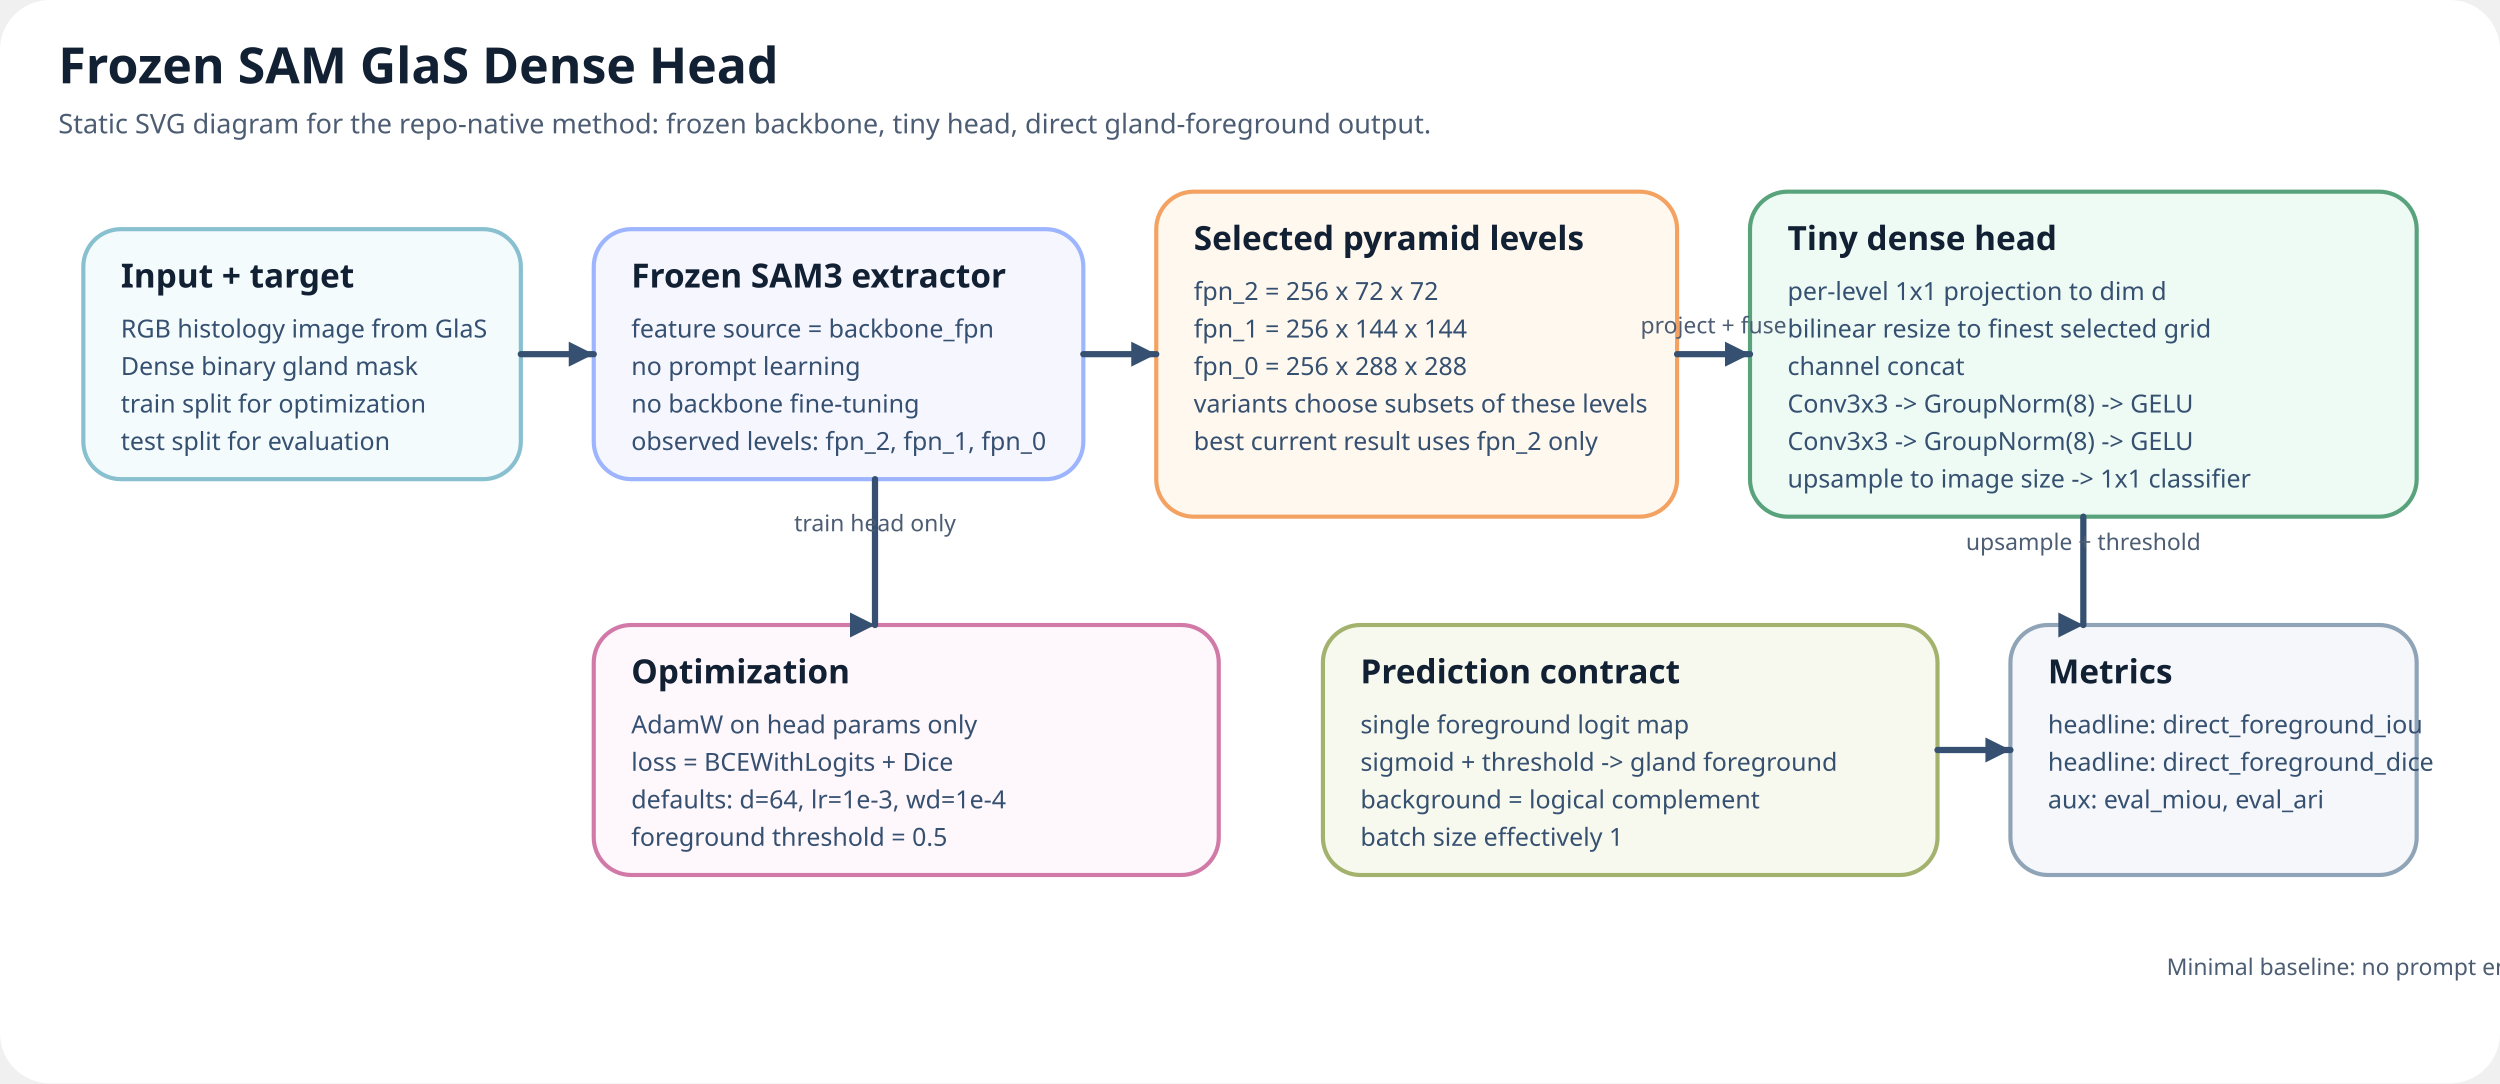
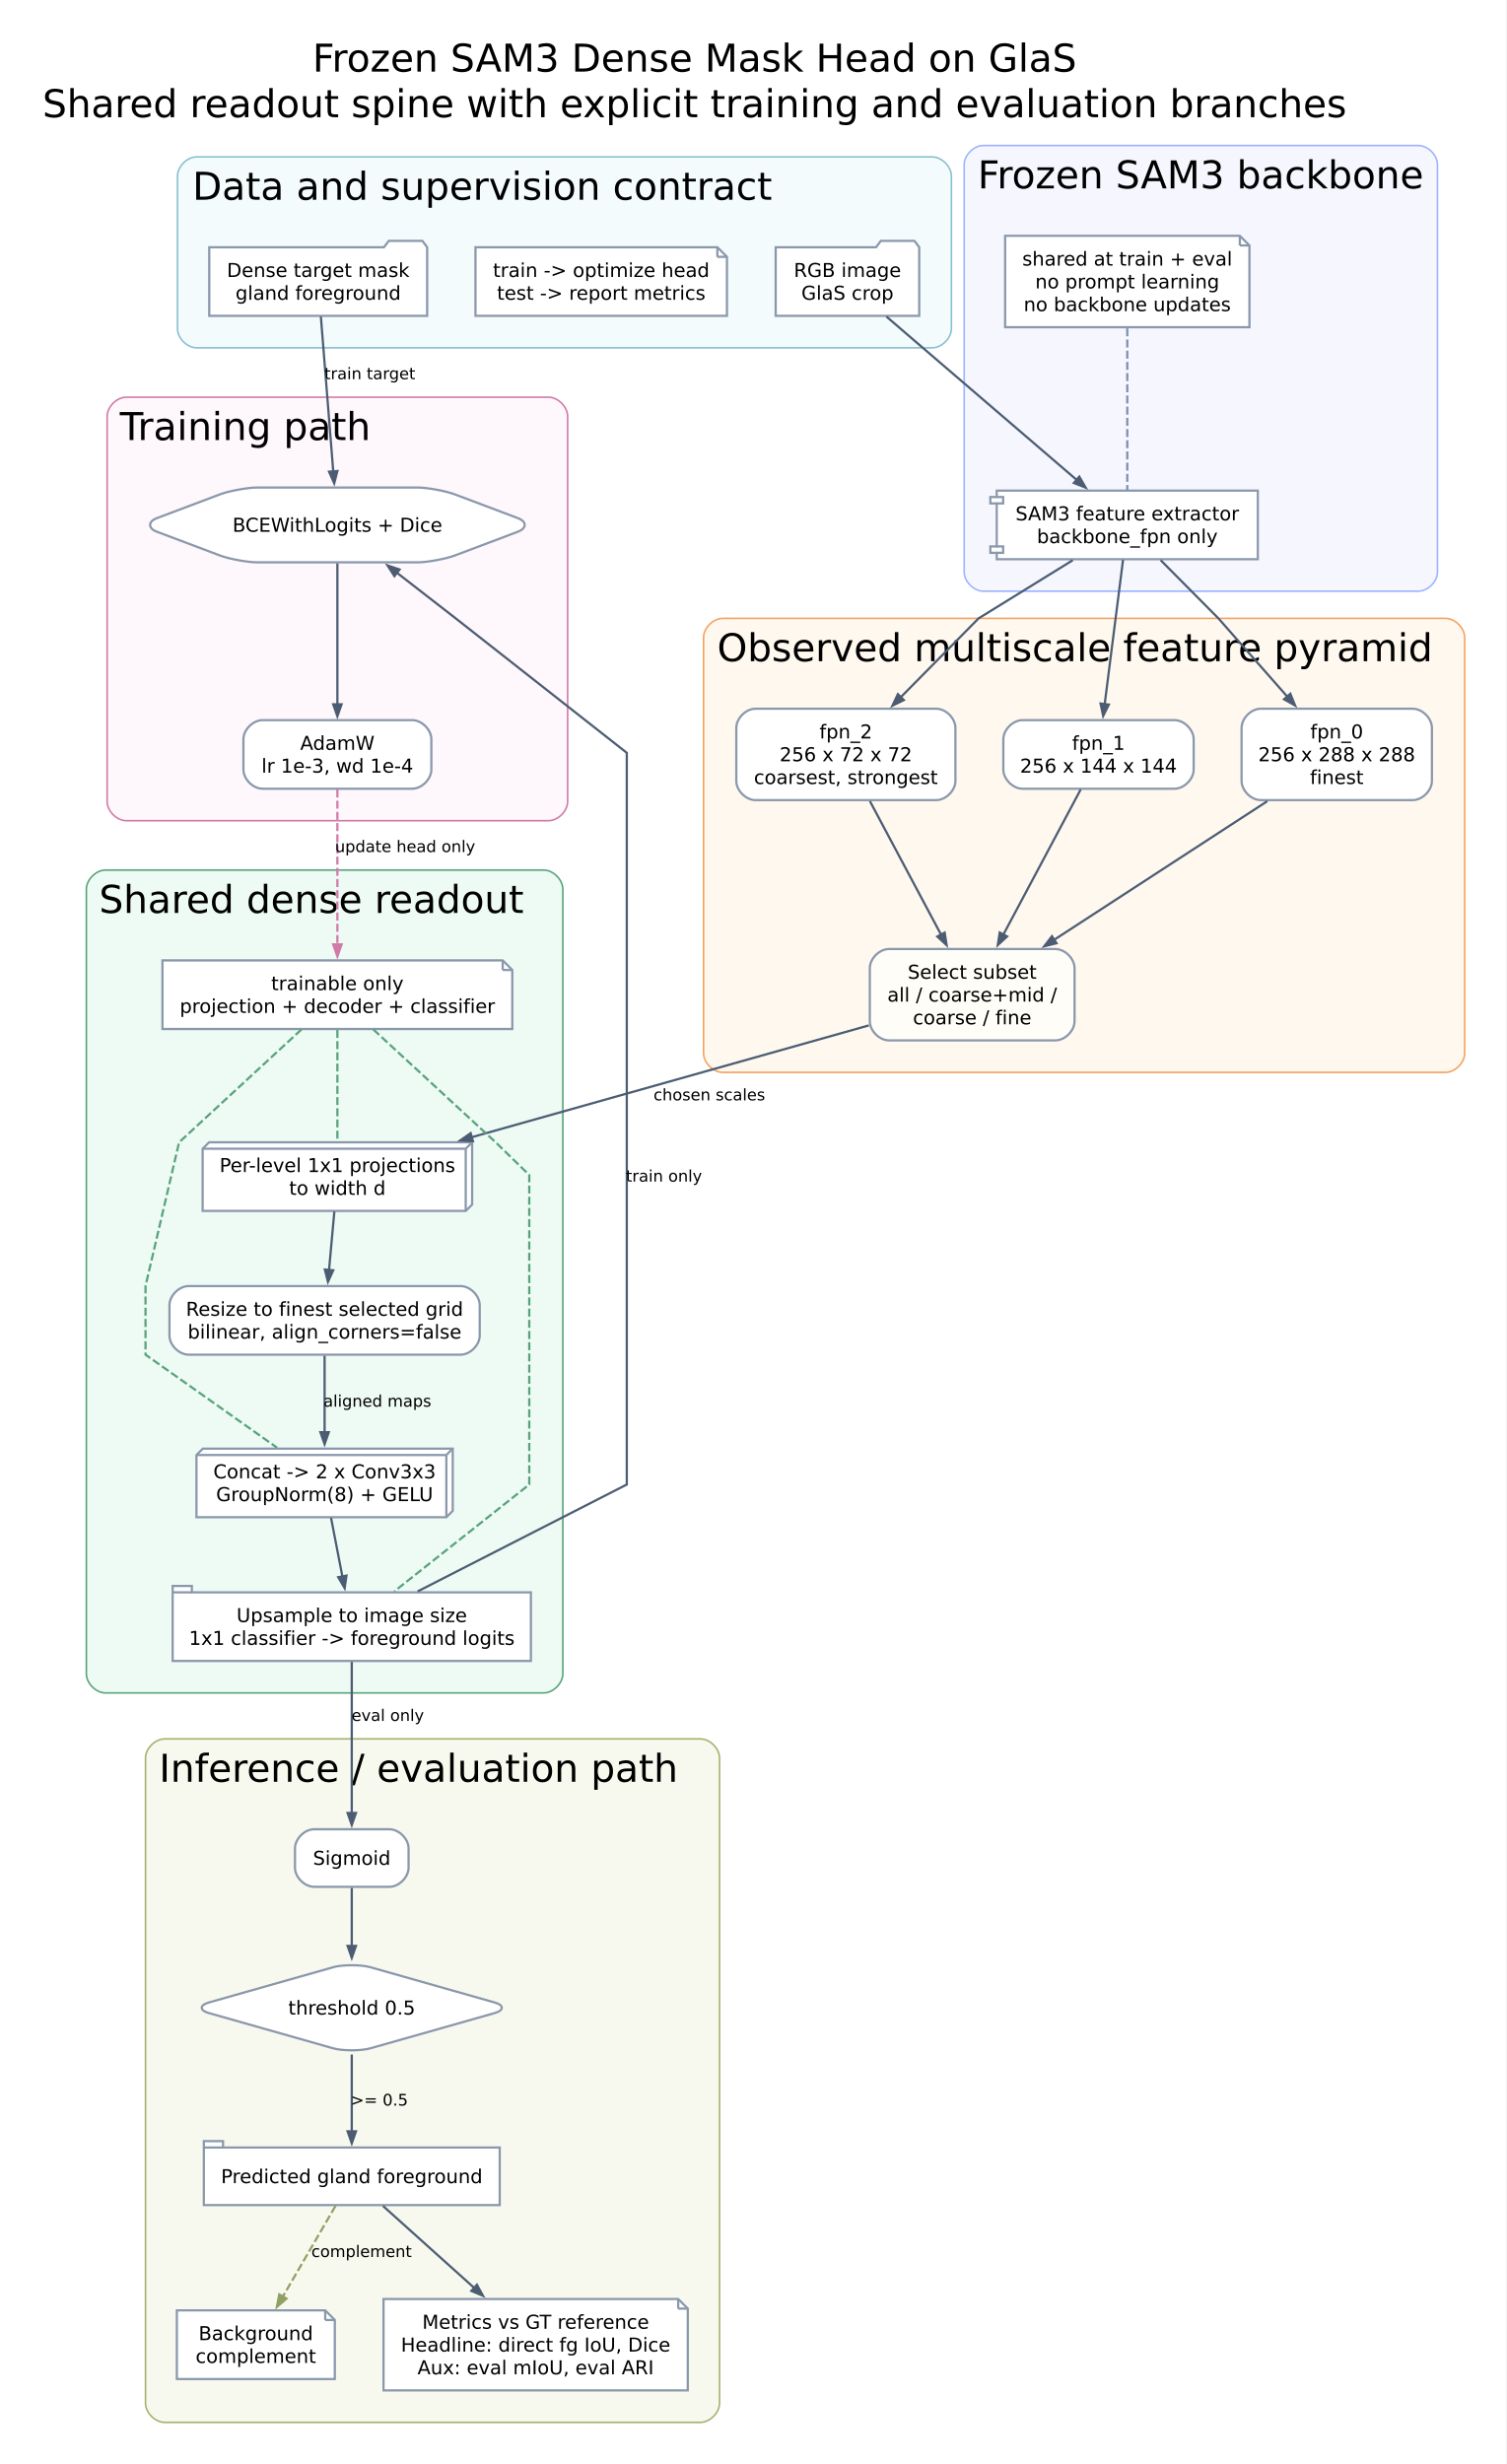
- <svg xmlns="http://www.w3.org/2000/svg" width="1200" height="520" viewBox="0 0 1200 520" role="img" aria-label="Frozen SAM GlaS mask-head architecture diagram">
-   <rect width="100%" height="100%" fill="#ffffff" rx="24" />
-   <text x="28" y="40" font-family="Space Grotesk, sans-serif" font-size="24" font-weight="700" fill="#122033">Frozen SAM GlaS Dense Head</text>
-   <text x="28" y="64" font-family="Space Grotesk, sans-serif" font-size="13" fill="#4c5d73">Static SVG diagram for the repo-native method: frozen backbone, tiny head, direct gland-foreground output.</text>
-   <rect x="40" y="110" width="210" height="120" rx="18" fill="#f4fbfd" stroke="#88c0d0" stroke-width="2" />
-   <text x="58" y="138" font-family="Space Grotesk, sans-serif" font-size="16" font-weight="700" fill="#122033">Input + target</text>
-   <text x="58" y="162" font-family="Space Grotesk, sans-serif" font-size="12" fill="#355070">RGB histology image from GlaS</text>
-   <text x="58" y="180" font-family="Space Grotesk, sans-serif" font-size="12" fill="#355070">Dense binary gland mask</text>
-   <text x="58" y="198" font-family="Space Grotesk, sans-serif" font-size="12" fill="#355070">train split for optimization</text>
-   <text x="58" y="216" font-family="Space Grotesk, sans-serif" font-size="12" fill="#355070">test split for evaluation</text>
-   <rect x="285" y="110" width="235" height="120" rx="18" fill="#f6f6ff" stroke="#9db4ff" stroke-width="2" />
-   <text x="303" y="138" font-family="Space Grotesk, sans-serif" font-size="16" font-weight="700" fill="#122033">Frozen SAM3 extractor</text>
-   <text x="303" y="162" font-family="Space Grotesk, sans-serif" font-size="12" fill="#355070">feature source = backbone_fpn</text>
-   <text x="303" y="180" font-family="Space Grotesk, sans-serif" font-size="12" fill="#355070">no prompt learning</text>
-   <text x="303" y="198" font-family="Space Grotesk, sans-serif" font-size="12" fill="#355070">no backbone fine-tuning</text>
-   <text x="303" y="216" font-family="Space Grotesk, sans-serif" font-size="12" fill="#355070">observed levels: fpn_2, fpn_1, fpn_0</text>
-   <rect x="555" y="92" width="250" height="156" rx="18" fill="#fff8ef" stroke="#f4a261" stroke-width="2" />
-   <text x="573" y="120" font-family="Space Grotesk, sans-serif" font-size="16" font-weight="700" fill="#122033">Selected pyramid levels</text>
-   <text x="573" y="144" font-family="Space Grotesk, sans-serif" font-size="12" fill="#355070">fpn_2 = 256 x 72 x 72</text>
-   <text x="573" y="162" font-family="Space Grotesk, sans-serif" font-size="12" fill="#355070">fpn_1 = 256 x 144 x 144</text>
-   <text x="573" y="180" font-family="Space Grotesk, sans-serif" font-size="12" fill="#355070">fpn_0 = 256 x 288 x 288</text>
-   <text x="573" y="198" font-family="Space Grotesk, sans-serif" font-size="12" fill="#355070">variants choose subsets of these levels</text>
-   <text x="573" y="216" font-family="Space Grotesk, sans-serif" font-size="12" fill="#355070">best current result uses fpn_2 only</text>
-   <rect x="840" y="92" width="320" height="156" rx="18" fill="#eefaf4" stroke="#58a37c" stroke-width="2" />
-   <text x="858" y="120" font-family="Space Grotesk, sans-serif" font-size="16" font-weight="700" fill="#122033">Tiny dense head</text>
-   <text x="858" y="144" font-family="Space Grotesk, sans-serif" font-size="12" fill="#355070">per-level 1x1 projection to dim d</text>
-   <text x="858" y="162" font-family="Space Grotesk, sans-serif" font-size="12" fill="#355070">bilinear resize to finest selected grid</text>
-   <text x="858" y="180" font-family="Space Grotesk, sans-serif" font-size="12" fill="#355070">channel concat</text>
-   <text x="858" y="198" font-family="Space Grotesk, sans-serif" font-size="12" fill="#355070">Conv3x3 -&gt; GroupNorm(8) -&gt; GELU</text>
-   <text x="858" y="216" font-family="Space Grotesk, sans-serif" font-size="12" fill="#355070">Conv3x3 -&gt; GroupNorm(8) -&gt; GELU</text>
-   <text x="858" y="234" font-family="Space Grotesk, sans-serif" font-size="12" fill="#355070">upsample to image size -&gt; 1x1 classifier</text>
-   <rect x="285" y="300" width="300" height="120" rx="18" fill="#fef7fb" stroke="#d17aa8" stroke-width="2" />
-   <text x="303" y="328" font-family="Space Grotesk, sans-serif" font-size="16" font-weight="700" fill="#122033">Optimization</text>
-   <text x="303" y="352" font-family="Space Grotesk, sans-serif" font-size="12" fill="#355070">AdamW on head params only</text>
-   <text x="303" y="370" font-family="Space Grotesk, sans-serif" font-size="12" fill="#355070">loss = BCEWithLogits + Dice</text>
-   <text x="303" y="388" font-family="Space Grotesk, sans-serif" font-size="12" fill="#355070">defaults: d=64, lr=1e-3, wd=1e-4</text>
-   <text x="303" y="406" font-family="Space Grotesk, sans-serif" font-size="12" fill="#355070">foreground threshold = 0.5</text>
-   <rect x="635" y="300" width="295" height="120" rx="18" fill="#f8f9ee" stroke="#a3b26d" stroke-width="2" />
-   <text x="653" y="328" font-family="Space Grotesk, sans-serif" font-size="16" font-weight="700" fill="#122033">Prediction contract</text>
-   <text x="653" y="352" font-family="Space Grotesk, sans-serif" font-size="12" fill="#355070">single foreground logit map</text>
-   <text x="653" y="370" font-family="Space Grotesk, sans-serif" font-size="12" fill="#355070">sigmoid + threshold -&gt; gland foreground</text>
-   <text x="653" y="388" font-family="Space Grotesk, sans-serif" font-size="12" fill="#355070">background = logical complement</text>
-   <text x="653" y="406" font-family="Space Grotesk, sans-serif" font-size="12" fill="#355070">batch size effectively 1</text>
-   <rect x="965" y="300" width="195" height="120" rx="18" fill="#f5f7fa" stroke="#90a4b8" stroke-width="2" />
-   <text x="983" y="328" font-family="Space Grotesk, sans-serif" font-size="16" font-weight="700" fill="#122033">Metrics</text>
-   <text x="983" y="352" font-family="Space Grotesk, sans-serif" font-size="12" fill="#355070">headline: direct_foreground_iou</text>
-   <text x="983" y="370" font-family="Space Grotesk, sans-serif" font-size="12" fill="#355070">headline: direct_foreground_dice</text>
-   <text x="983" y="388" font-family="Space Grotesk, sans-serif" font-size="12" fill="#355070">aux: eval_miou, eval_ari</text>
-   <line x1="250" y1="170" x2="285" y2="170" stroke="#355070" stroke-width="3" stroke-linecap="round" />
-   <polygon points="285,170 273,164 273,176" fill="#355070" />
-   <line x1="520" y1="170" x2="555" y2="170" stroke="#355070" stroke-width="3" stroke-linecap="round" />
-   <polygon points="555,170 543,164 543,176" fill="#355070" />
-   <line x1="805" y1="170" x2="840" y2="170" stroke="#355070" stroke-width="3" stroke-linecap="round" />
-   <polygon points="840,170 828,164 828,176" fill="#355070" />
-   <text x="822.5" y="160.0" text-anchor="middle" font-family="Space Grotesk, sans-serif" font-size="11" fill="#4c5d73">project + fuse</text>
-   <line x1="420" y1="230" x2="420" y2="300" stroke="#355070" stroke-width="3" stroke-linecap="round" />
-   <polygon points="420,300 408,294 408,306" fill="#355070" />
-   <text x="420.0" y="255.0" text-anchor="middle" font-family="Space Grotesk, sans-serif" font-size="11" fill="#4c5d73">train head only</text>
-   <line x1="1000" y1="248" x2="1000" y2="300" stroke="#355070" stroke-width="3" stroke-linecap="round" />
-   <polygon points="1000,300 988,294 988,306" fill="#355070" />
-   <text x="1000.0" y="264.0" text-anchor="middle" font-family="Space Grotesk, sans-serif" font-size="11" fill="#4c5d73">upsample + threshold</text>
-   <line x1="930" y1="360" x2="965" y2="360" stroke="#355070" stroke-width="3" stroke-linecap="round" />
-   <polygon points="965,360 953,354 953,366" fill="#355070" />
-   <text x="1040" y="468" font-family="Space Grotesk, sans-serif" font-size="11" fill="#4c5d73">Minimal baseline: no prompt encoder changes, no transformer decoder, no UNet-scale head.</text>
+ <svg xmlns="http://www.w3.org/2000/svg" width="942pt" height="1541pt" viewBox="0.00 0.00 942.00 1541.00">
+   <g id="graph0" class="graph" transform="scale(1 1) rotate(0) translate(18 1522.97)">
+     <polygon fill="white" stroke="none" points="-18,18 -18,-1522.97 924,-1522.97 924,18 -18,18" />
+     <text xml:space="preserve" text-anchor="middle" x="416.38" y="-1478.17" font-family="DejaVu Sans" font-size="24.00">Frozen SAM3 Dense Mask Head on GlaS</text>
+     <text xml:space="preserve" text-anchor="middle" x="416.38" y="-1449.67" font-family="DejaVu Sans" font-size="24.00">Shared readout spine with explicit training and evaluation branches</text>
+     <g id="clust1" class="cluster">
+       <path fill="#f4fbfd" stroke="#88c0d0" d="M105,-1305.44C105,-1305.44 565,-1305.44 565,-1305.44 571,-1305.44 577,-1311.44 577,-1317.44 577,-1317.44 577,-1412.84 577,-1412.84 577,-1418.84 571,-1424.84 565,-1424.84 565,-1424.84 105,-1424.84 105,-1424.84 99,-1424.84 93,-1418.84 93,-1412.84 93,-1412.84 93,-1317.44 93,-1317.44 93,-1311.44 99,-1305.44 105,-1305.44" />
+       <text xml:space="preserve" text-anchor="middle" x="283.62" y="-1398.04" font-family="DejaVu Sans" font-size="24.00">Data and supervision contract</text>
+     </g>
+     <g id="clust3" class="cluster">
+       <path fill="#f6f6ff" stroke="#9db4ff" d="M597,-1153.23C597,-1153.23 869,-1153.23 869,-1153.23 875,-1153.23 881,-1159.23 881,-1165.23 881,-1165.23 881,-1419.97 881,-1419.97 881,-1425.97 875,-1431.97 869,-1431.97 869,-1431.97 597,-1431.97 597,-1431.97 591,-1431.97 585,-1425.97 585,-1419.97 585,-1419.97 585,-1165.23 585,-1165.23 585,-1159.23 591,-1153.23 597,-1153.23" />
+       <text xml:space="preserve" text-anchor="middle" x="732.88" y="-1405.17" font-family="DejaVu Sans" font-size="24.00">Frozen SAM3 backbone</text>
+     </g>
+     <g id="clust4" class="cluster">
+       <path fill="#fff8ef" stroke="#f4a261" d="M434,-852.3C434,-852.3 886,-852.3 886,-852.3 892,-852.3 898,-858.3 898,-864.3 898,-864.3 898,-1124.23 898,-1124.23 898,-1130.23 892,-1136.23 886,-1136.23 886,-1136.23 434,-1136.23 434,-1136.23 428,-1136.23 422,-1130.23 422,-1124.23 422,-1124.23 422,-864.3 422,-864.3 422,-858.3 428,-852.3 434,-852.3" />
+       <text xml:space="preserve" text-anchor="middle" x="654.25" y="-1109.43" font-family="DejaVu Sans" font-size="24.00">Observed multiscale feature pyramid</text>
+     </g>
+     <g id="clust6" class="cluster">
+       <path fill="#eefaf4" stroke="#58a37c" d="M48,-464.2C48,-464.2 322,-464.2 322,-464.2 328,-464.2 334,-470.2 334,-476.2 334,-476.2 334,-966.83 334,-966.83 334,-972.83 328,-978.83 322,-978.83 322,-978.83 48,-978.83 48,-978.83 42,-978.83 36,-972.83 36,-966.83 36,-966.83 36,-476.2 36,-476.2 36,-470.2 42,-464.2 48,-464.2" />
+       <text xml:space="preserve" text-anchor="middle" x="176.75" y="-952.03" font-family="DejaVu Sans" font-size="24.00">Shared dense readout</text>
+     </g>
+     <g id="clust7" class="cluster">
+       <path fill="#fef7fb" stroke="#d17aa8" d="M61,-1009.7C61,-1009.7 325,-1009.7 325,-1009.7 331,-1009.7 337,-1015.7 337,-1021.7 337,-1021.7 337,-1262.57 337,-1262.57 337,-1268.57 331,-1274.57 325,-1274.57 325,-1274.57 61,-1274.57 61,-1274.57 55,-1274.57 49,-1268.57 49,-1262.57 49,-1262.57 49,-1021.7 49,-1021.7 49,-1015.7 55,-1009.7 61,-1009.7" />
+       <text xml:space="preserve" text-anchor="middle" x="135.38" y="-1247.77" font-family="DejaVu Sans" font-size="24.00">Training path</text>
+     </g>
+     <g id="clust8" class="cluster">
+       <path fill="#f8f9ee" stroke="#a3b26d" d="M85,-8C85,-8 420,-8 420,-8 426,-8 432,-14 432,-20 432,-20 432,-423.45 432,-423.45 432,-429.45 426,-435.45 420,-435.45 420,-435.45 85,-435.45 85,-435.45 79,-435.45 73,-429.45 73,-423.45 73,-423.45 73,-20 73,-20 73,-14 79,-8 85,-8" />
+       <text xml:space="preserve" text-anchor="middle" x="243.75" y="-408.65" font-family="DejaVu Sans" font-size="24.00">Inference / evaluation path</text>
+     </g>
+     <g id="node1" class="node">
+       <polygon fill="#ffffff" stroke="#8a98ab" stroke-width="1.4" points="556.89,-1368.34 553.89,-1372.34 532.89,-1372.34 529.89,-1368.34 467.11,-1368.34 467.11,-1325.44 556.89,-1325.44 556.89,-1368.34" />
+       <text xml:space="preserve" text-anchor="middle" x="512" y="-1349.74" font-family="DejaVu Sans" font-size="12.00">RGB image</text>
+       <text xml:space="preserve" text-anchor="middle" x="512" y="-1335.49" font-family="DejaVu Sans" font-size="12.00">GlaS crop</text>
+     </g>
+     <g id="node4" class="node">
+       <polygon fill="#ffffff" stroke="#8a98ab" stroke-width="1.4" points="768.64,-1216.13 605.36,-1216.13 605.36,-1212.13 601.36,-1212.13 601.36,-1208.13 605.36,-1208.13 605.36,-1181.23 601.36,-1181.23 601.36,-1177.23 605.36,-1177.23 605.36,-1173.23 768.64,-1173.23 768.64,-1216.13" />
+       <polyline fill="none" stroke="#8a98ab" stroke-width="1.4" points="605.36,-1212.13 609.36,-1212.13 609.36,-1208.13 605.36,-1208.13" />
+       <polyline fill="none" stroke="#8a98ab" stroke-width="1.4" points="605.36,-1181.23 609.36,-1181.23 609.36,-1177.23 605.36,-1177.23" />
+       <text xml:space="preserve" text-anchor="middle" x="687" y="-1197.53" font-family="DejaVu Sans" font-size="12.00">SAM3 feature extractor</text>
+       <text xml:space="preserve" text-anchor="middle" x="687" y="-1183.28" font-family="DejaVu Sans" font-size="12.00">backbone_fpn only</text>
+     </g>
+     <g id="edge1" class="edge">
+       <path fill="none" stroke="#4c5d73" stroke-width="1.4" d="M536.33,-1325.01C567.46,-1298.29 621.42,-1251.97 655.61,-1222.62" />
+       <polygon fill="#4c5d73" stroke="#4c5d73" stroke-width="1.4" points="657,-1224.88 660.98,-1218.01 653.58,-1220.9 657,-1224.88" />
+     </g>
+     <g id="node2" class="node">
+       <polygon fill="#ffffff" stroke="#8a98ab" stroke-width="1.4" points="249.14,-1368.34 246.14,-1372.34 225.14,-1372.34 222.14,-1368.34 112.86,-1368.34 112.86,-1325.44 249.14,-1325.44 249.14,-1368.34" />
+       <text xml:space="preserve" text-anchor="middle" x="181" y="-1349.74" font-family="DejaVu Sans" font-size="12.00">Dense target mask</text>
+       <text xml:space="preserve" text-anchor="middle" x="181" y="-1335.49" font-family="DejaVu Sans" font-size="12.00">gland foreground</text>
+     </g>
+     <g id="node15" class="node">
+       <path fill="#ffffff" stroke="#8a98ab" stroke-width="1.4" d="M305.91,-1198.91C305.91,-1198.91 266.3,-1213.84 266.3,-1213.84 260.68,-1215.95 249.07,-1218.07 243.07,-1218.07 243.07,-1218.07 142.93,-1218.07 142.93,-1218.07 136.93,-1218.07 125.32,-1215.95 119.7,-1213.84 119.7,-1213.84 80.09,-1198.91 80.09,-1198.91 74.47,-1196.79 74.47,-1192.56 80.09,-1190.44 80.09,-1190.44 119.7,-1175.51 119.7,-1175.51 125.32,-1173.4 136.93,-1171.28 142.93,-1171.28 142.93,-1171.28 243.07,-1171.28 243.07,-1171.28 249.07,-1171.28 260.68,-1173.4 266.3,-1175.51 266.3,-1175.51 305.91,-1190.44 305.91,-1190.44 311.53,-1192.56 311.53,-1196.79 305.91,-1198.91" />
+       <text xml:space="preserve" text-anchor="middle" x="193" y="-1190.4" font-family="DejaVu Sans" font-size="12.00">BCEWithLogits + Dice</text>
+     </g>
+     <g id="edge2" class="edge">
+       <path fill="none" stroke="#4c5d73" stroke-width="1.4" d="M182.67,-1325.01C184.68,-1299.87 188.07,-1257.4 190.42,-1228.02" />
+       <polygon fill="#4c5d73" stroke="#4c5d73" stroke-width="1.4" points="193.02,-1228.39 191,-1220.71 187.79,-1227.98 193.02,-1228.39" />
+       <text xml:space="preserve" text-anchor="middle" x="213.3" y="-1285.82" font-family="DejaVu Sans" font-size="10.00">train target</text>
+     </g>
+     <g id="node3" class="node">
+       <polygon fill="#ffffff" stroke="#8a98ab" stroke-width="1.4" points="430.64,-1368.34 279.36,-1368.34 279.36,-1325.44 436.64,-1325.44 436.64,-1362.34 430.64,-1368.34" />
+       <polyline fill="none" stroke="#8a98ab" stroke-width="1.4" points="430.64,-1368.34 430.64,-1362.34" />
+       <polyline fill="none" stroke="#8a98ab" stroke-width="1.4" points="436.64,-1362.34 430.64,-1362.34" />
+       <text xml:space="preserve" text-anchor="middle" x="358" y="-1349.74" font-family="DejaVu Sans" font-size="12.00">train -&gt; optimize head</text>
+       <text xml:space="preserve" text-anchor="middle" x="358" y="-1335.49" font-family="DejaVu Sans" font-size="12.00">test -&gt; report metrics</text>
+     </g>
+     <g id="node6" class="node">
+       <path fill="#ffffff" stroke="#8a98ab" stroke-width="1.4" d="M567.52,-1079.73C567.52,-1079.73 454.48,-1079.73 454.48,-1079.73 448.48,-1079.73 442.48,-1073.73 442.48,-1067.73 442.48,-1067.73 442.48,-1034.58 442.48,-1034.58 442.48,-1028.58 448.48,-1022.58 454.48,-1022.58 454.48,-1022.58 567.52,-1022.58 567.52,-1022.58 573.52,-1022.58 579.52,-1028.58 579.52,-1034.58 579.52,-1034.58 579.52,-1067.73 579.52,-1067.73 579.52,-1073.73 573.52,-1079.73 567.52,-1079.73" />
+       <text xml:space="preserve" text-anchor="middle" x="511" y="-1061.13" font-family="DejaVu Sans" font-size="12.00">fpn_2</text>
+       <text xml:space="preserve" text-anchor="middle" x="511" y="-1046.88" font-family="DejaVu Sans" font-size="12.00">256 x 72 x 72</text>
+       <text xml:space="preserve" text-anchor="middle" x="511" y="-1032.63" font-family="DejaVu Sans" font-size="12.00">coarsest, strongest</text>
+     </g>
+     <g id="edge3" class="edge">
+       <path fill="none" stroke="#4c5d73" stroke-width="1.4" d="M652.9,-1172.61C626.36,-1156.21 594,-1136.23 594,-1136.23 594,-1136.23 568.14,-1110.03 545.29,-1086.88" />
+       <polygon fill="#4c5d73" stroke="#4c5d73" stroke-width="1.4" points="547.26,-1085.15 540.13,-1081.65 543.53,-1088.84 547.26,-1085.15" />
+     </g>
+     <g id="node7" class="node">
+       <path fill="#ffffff" stroke="#8a98ab" stroke-width="1.4" d="M716.52,-1072.6C716.52,-1072.6 621.48,-1072.6 621.48,-1072.6 615.48,-1072.6 609.48,-1066.6 609.48,-1060.6 609.48,-1060.6 609.48,-1041.7 609.48,-1041.7 609.48,-1035.7 615.48,-1029.7 621.48,-1029.7 621.48,-1029.7 716.52,-1029.7 716.52,-1029.7 722.52,-1029.7 728.52,-1035.7 728.52,-1041.7 728.52,-1041.7 728.52,-1060.6 728.52,-1060.6 728.52,-1066.6 722.52,-1072.6 716.52,-1072.6" />
+       <text xml:space="preserve" text-anchor="middle" x="669" y="-1054" font-family="DejaVu Sans" font-size="12.00">fpn_1</text>
+       <text xml:space="preserve" text-anchor="middle" x="669" y="-1039.75" font-family="DejaVu Sans" font-size="12.00">256 x 144 x 144</text>
+     </g>
+     <g id="edge4" class="edge">
+       <path fill="none" stroke="#4c5d73" stroke-width="1.4" d="M684.34,-1172.79C681.31,-1148.96 676.33,-1109.77 672.87,-1082.55" />
+       <polygon fill="#4c5d73" stroke="#4c5d73" stroke-width="1.4" points="675.48,-1082.33 671.93,-1075.22 670.28,-1082.99 675.48,-1082.33" />
+     </g>
+     <g id="node8" class="node">
+       <path fill="#ffffff" stroke="#8a98ab" stroke-width="1.4" d="M865.52,-1079.73C865.52,-1079.73 770.48,-1079.73 770.48,-1079.73 764.48,-1079.73 758.48,-1073.73 758.48,-1067.73 758.48,-1067.73 758.48,-1034.58 758.48,-1034.58 758.48,-1028.58 764.48,-1022.58 770.48,-1022.58 770.48,-1022.58 865.52,-1022.58 865.52,-1022.58 871.52,-1022.58 877.52,-1028.58 877.52,-1034.58 877.52,-1034.58 877.52,-1067.73 877.52,-1067.73 877.52,-1073.73 871.52,-1079.73 865.52,-1079.73" />
+       <text xml:space="preserve" text-anchor="middle" x="818" y="-1061.13" font-family="DejaVu Sans" font-size="12.00">fpn_0</text>
+       <text xml:space="preserve" text-anchor="middle" x="818" y="-1046.88" font-family="DejaVu Sans" font-size="12.00">256 x 288 x 288</text>
+       <text xml:space="preserve" text-anchor="middle" x="818" y="-1032.63" font-family="DejaVu Sans" font-size="12.00">finest</text>
+     </g>
+     <g id="edge5" class="edge">
+       <path fill="none" stroke="#4c5d73" stroke-width="1.4" d="M707.9,-1172.61C724.17,-1156.21 744,-1136.23 744,-1136.23 744,-1136.23 766.86,-1110.25 787.17,-1087.18" />
+       <polygon fill="#4c5d73" stroke="#4c5d73" stroke-width="1.4" points="788.97,-1089.1 791.96,-1081.74 785.03,-1085.63 788.97,-1089.1" />
+     </g>
+     <g id="node5" class="node">
+       <polygon fill="#ffffff" stroke="#8a98ab" stroke-width="1.4" points="757.39,-1375.47 610.61,-1375.47 610.61,-1318.32 763.39,-1318.32 763.39,-1369.47 757.39,-1375.47" />
+       <polyline fill="none" stroke="#8a98ab" stroke-width="1.4" points="757.39,-1375.47 757.39,-1369.47" />
+       <polyline fill="none" stroke="#8a98ab" stroke-width="1.4" points="763.39,-1369.47 757.39,-1369.47" />
+       <text xml:space="preserve" text-anchor="middle" x="687" y="-1356.87" font-family="DejaVu Sans" font-size="12.00">shared at train + eval</text>
+       <text xml:space="preserve" text-anchor="middle" x="687" y="-1342.62" font-family="DejaVu Sans" font-size="12.00">no prompt learning</text>
+       <text xml:space="preserve" text-anchor="middle" x="687" y="-1328.37" font-family="DejaVu Sans" font-size="12.00">no backbone updates</text>
+     </g>
+     <g id="edge6" class="edge">
+       <path fill="none" stroke="#7f8fb0" stroke-width="1.4" stroke-dasharray="5,2" d="M687,-1317.64C687,-1288.23 687,-1242.87 687,-1216.55" />
+     </g>
+     <g id="node9" class="node">
+       <path fill="#fffdf8" stroke="#8a98ab" stroke-width="1.4" d="M642.02,-929.45C642.02,-929.45 537.98,-929.45 537.98,-929.45 531.98,-929.45 525.98,-923.45 525.98,-917.45 525.98,-917.45 525.98,-884.3 525.98,-884.3 525.98,-878.3 531.98,-872.3 537.98,-872.3 537.98,-872.3 642.02,-872.3 642.02,-872.3 648.02,-872.3 654.02,-878.3 654.02,-884.3 654.02,-884.3 654.02,-917.45 654.02,-917.45 654.02,-923.45 648.02,-929.45 642.02,-929.45" />
+       <text xml:space="preserve" text-anchor="middle" x="590" y="-910.85" font-family="DejaVu Sans" font-size="12.00">Select subset</text>
+       <text xml:space="preserve" text-anchor="middle" x="590" y="-896.6" font-family="DejaVu Sans" font-size="12.00">all / coarse+mid /</text>
+       <text xml:space="preserve" text-anchor="middle" x="590" y="-882.35" font-family="DejaVu Sans" font-size="12.00">coarse / fine</text>
+     </g>
+     <g id="edge7" class="edge">
+       <path fill="none" stroke="#4c5d73" stroke-width="1.4" d="M526.05,-1021.91C538.67,-998.21 556.8,-964.18 570.54,-938.41" />
+       <polygon fill="#4c5d73" stroke="#4c5d73" stroke-width="1.4" points="572.8,-939.73 574.01,-931.88 568.17,-937.26 572.8,-939.73" />
+     </g>
+     <g id="edge8" class="edge">
+       <path fill="none" stroke="#4c5d73" stroke-width="1.4" d="M657.85,-1029.22C645.27,-1005.61 624.58,-966.77 609.35,-938.19" />
+       <polygon fill="#4c5d73" stroke="#4c5d73" stroke-width="1.4" points="611.85,-937.3 606.01,-931.92 607.22,-939.77 611.85,-937.3" />
+     </g>
+     <g id="edge9" class="edge">
+       <path fill="none" stroke="#4c5d73" stroke-width="1.4" d="M774.58,-1021.91C736.54,-997.18 681.23,-961.2 641.08,-935.09" />
+       <polygon fill="#4c5d73" stroke="#4c5d73" stroke-width="1.4" points="642.75,-933.05 635.04,-931.16 639.89,-937.45 642.75,-933.05" />
+     </g>
+     <g id="node10" class="node">
+       <polygon fill="#ffffff" stroke="#8a98ab" stroke-width="1.4" points="277.27,-808.55 112.73,-808.55 108.73,-804.55 108.73,-765.65 273.27,-765.65 277.27,-769.65 277.27,-808.55" />
+       <polyline fill="none" stroke="#8a98ab" stroke-width="1.4" points="273.27,-804.55 108.73,-804.55" />
+       <polyline fill="none" stroke="#8a98ab" stroke-width="1.4" points="273.27,-804.55 273.27,-765.65" />
+       <polyline fill="none" stroke="#8a98ab" stroke-width="1.4" points="273.27,-804.55 277.27,-808.55" />
+       <text xml:space="preserve" text-anchor="middle" x="193" y="-789.95" font-family="DejaVu Sans" font-size="12.00">Per-level 1x1 projections</text>
+       <text xml:space="preserve" text-anchor="middle" x="193" y="-775.7" font-family="DejaVu Sans" font-size="12.00">to width d</text>
+     </g>
+     <g id="edge10" class="edge">
+       <path fill="none" stroke="#4c5d73" stroke-width="1.4" d="M525.33,-881.67C457.56,-862.59 350.82,-832.53 276.67,-811.66" />
+       <polygon fill="#4c5d73" stroke="#4c5d73" stroke-width="1.4" points="277.77,-809.24 269.83,-809.73 276.34,-814.29 277.77,-809.24" />
+       <text xml:space="preserve" text-anchor="middle" x="425.62" y="-834.8" font-family="DejaVu Sans" font-size="10.00">chosen scales</text>
+     </g>
+     <g id="node11" class="node">
+       <path fill="#ffffff" stroke="#8a98ab" stroke-width="1.4" d="M270.02,-718.65C270.02,-718.65 99.98,-718.65 99.98,-718.65 93.98,-718.65 87.98,-712.65 87.98,-706.65 87.98,-706.65 87.98,-687.75 87.98,-687.75 87.98,-681.75 93.98,-675.75 99.98,-675.75 99.98,-675.75 270.02,-675.75 270.02,-675.75 276.02,-675.75 282.02,-681.75 282.02,-687.75 282.02,-687.75 282.02,-706.65 282.02,-706.65 282.02,-712.65 276.02,-718.65 270.02,-718.65" />
+       <text xml:space="preserve" text-anchor="middle" x="185" y="-700.05" font-family="DejaVu Sans" font-size="12.00">Resize to finest selected grid</text>
+       <text xml:space="preserve" text-anchor="middle" x="185" y="-685.8" font-family="DejaVu Sans" font-size="12.00">bilinear, align_corners=false</text>
+     </g>
+     <g id="edge11" class="edge">
+       <path fill="none" stroke="#4c5d73" stroke-width="1.4" d="M191.1,-765.27C190.11,-754.29 188.86,-740.63 187.76,-728.5" />
+       <polygon fill="#4c5d73" stroke="#4c5d73" stroke-width="1.4" points="190.4,-728.53 187.1,-721.3 185.17,-729 190.4,-728.53" />
+     </g>
+     <g id="node12" class="node">
+       <polygon fill="#ffffff" stroke="#8a98ab" stroke-width="1.4" points="265.14,-617 108.86,-617 104.86,-613 104.86,-574.1 261.14,-574.1 265.14,-578.1 265.14,-617" />
+       <polyline fill="none" stroke="#8a98ab" stroke-width="1.4" points="261.14,-613 104.86,-613" />
+       <polyline fill="none" stroke="#8a98ab" stroke-width="1.4" points="261.14,-613 261.14,-574.1" />
+       <polyline fill="none" stroke="#8a98ab" stroke-width="1.4" points="261.14,-613 265.14,-617" />
+       <text xml:space="preserve" text-anchor="middle" x="185" y="-598.4" font-family="DejaVu Sans" font-size="12.00">Concat -&gt; 2 x Conv3x3</text>
+       <text xml:space="preserve" text-anchor="middle" x="185" y="-584.15" font-family="DejaVu Sans" font-size="12.00">GroupNorm(8) + GELU</text>
+     </g>
+     <g id="edge12" class="edge">
+       <path fill="none" stroke="#4c5d73" stroke-width="1.4" d="M185,-675.07C185,-661.06 185,-642.47 185,-626.89" />
+       <polygon fill="#4c5d73" stroke="#4c5d73" stroke-width="1.4" points="187.63,-627.27 185,-619.77 182.38,-627.27 187.63,-627.27" />
+       <text xml:space="preserve" text-anchor="middle" x="218" y="-643.25" font-family="DejaVu Sans" font-size="10.00">aligned maps</text>
+     </g>
+     <g id="node13" class="node">
+       <polygon fill="#ffffff" stroke="#8a98ab" stroke-width="1.4" points="314.02,-527.1 101.98,-527.1 101.98,-531.1 89.98,-531.1 89.98,-484.2 314.02,-484.2 314.02,-527.1" />
+       <polyline fill="none" stroke="#8a98ab" stroke-width="1.4" points="89.98,-527.1 101.98,-527.1" />
+       <text xml:space="preserve" text-anchor="middle" x="202" y="-508.5" font-family="DejaVu Sans" font-size="12.00">Upsample to image size</text>
+       <text xml:space="preserve" text-anchor="middle" x="202" y="-494.25" font-family="DejaVu Sans" font-size="12.00">1x1 classifier -&gt; foreground logits</text>
+     </g>
+     <g id="edge13" class="edge">
+       <path fill="none" stroke="#4c5d73" stroke-width="1.4" d="M189.03,-573.72C191.15,-562.74 193.79,-549.08 196.14,-536.95" />
+       <polygon fill="#4c5d73" stroke="#4c5d73" stroke-width="1.4" points="198.69,-537.58 197.54,-529.72 193.54,-536.58 198.69,-537.58" />
+     </g>
+     <g id="edge17" class="edge">
+       <path fill="none" stroke="#4c5d73" stroke-width="1.4" d="M243.2,-527.7C294.08,-553.71 374,-594.55 374,-594.55 374,-1052.15 374,-1052.15 374,-1052.15 374,-1052.15 267,-1136.23 267,-1136.23 267,-1136.23 248.5,-1150.59 230,-1164.95" />
+       <polygon fill="#4c5d73" stroke="#4c5d73" stroke-width="1.4" points="228.66,-1162.67 224.35,-1169.34 231.88,-1166.81 228.66,-1162.67" />
+       <text xml:space="preserve" text-anchor="middle" x="397.25" y="-783.98" font-family="DejaVu Sans" font-size="10.00">train only</text>
+     </g>
+     <g id="node17" class="node">
+       <path fill="#ffffff" stroke="#8a98ab" stroke-width="1.4" d="M225.52,-378.95C225.52,-378.95 178.48,-378.95 178.48,-378.95 172.48,-378.95 166.48,-372.95 166.48,-366.95 166.48,-366.95 166.48,-354.95 166.48,-354.95 166.48,-348.95 172.48,-342.95 178.48,-342.95 178.48,-342.95 225.52,-342.95 225.52,-342.95 231.52,-342.95 237.52,-348.95 237.52,-354.95 237.52,-354.95 237.52,-366.95 237.52,-366.95 237.52,-372.95 231.52,-378.95 225.52,-378.95" />
+       <text xml:space="preserve" text-anchor="middle" x="202" y="-356.68" font-family="DejaVu Sans" font-size="12.00">Sigmoid</text>
+     </g>
+     <g id="edge20" class="edge">
+       <path fill="none" stroke="#4c5d73" stroke-width="1.4" d="M202,-483.59C202,-458.46 202,-416.39 202,-388.9" />
+       <polygon fill="#4c5d73" stroke="#4c5d73" stroke-width="1.4" points="204.63,-389.11 202,-381.61 199.38,-389.11 204.63,-389.11" />
+       <text xml:space="preserve" text-anchor="middle" x="224.5" y="-446.7" font-family="DejaVu Sans" font-size="10.00">eval only</text>
+     </g>
+     <g id="node14" class="node">
+       <polygon fill="#ffffff" stroke="#8a98ab" stroke-width="1.4" points="296.39,-922.33 83.6,-922.33 83.6,-879.43 302.39,-879.43 302.39,-916.33 296.39,-922.33" />
+       <polyline fill="none" stroke="#8a98ab" stroke-width="1.4" points="296.39,-922.33 296.39,-916.33" />
+       <polyline fill="none" stroke="#8a98ab" stroke-width="1.4" points="302.39,-916.33 296.39,-916.33" />
+       <text xml:space="preserve" text-anchor="middle" x="193" y="-903.73" font-family="DejaVu Sans" font-size="12.00">trainable only</text>
+       <text xml:space="preserve" text-anchor="middle" x="193" y="-889.48" font-family="DejaVu Sans" font-size="12.00">projection + decoder + classifier</text>
+     </g>
+     <g id="edge14" class="edge">
+       <path fill="none" stroke="#58a37c" stroke-width="1.4" stroke-dasharray="5,2" d="M193,-878.85C193,-858.87 193,-828.98 193,-809.03" />
+     </g>
+     <g id="edge15" class="edge">
+       <path fill="none" stroke="#58a37c" stroke-width="1.4" stroke-dasharray="5,2" d="M170.54,-879.15C141.33,-852.21 94,-808.55 94,-808.55 94,-808.55 73,-718.65 73,-718.65 73,-718.65 73,-675.75 73,-675.75 73,-675.75 122.1,-641.03 155.28,-617.57" />
+     </g>
+     <g id="edge16" class="edge">
+       <path fill="none" stroke="#58a37c" stroke-width="1.4" stroke-dasharray="5,2" d="M215.46,-879.15C244.67,-852.21 292,-808.55 292,-808.55 292,-808.55 313,-788.1 313,-788.1 313,-788.1 313,-788.1 313,-594.55 313,-594.55 261.43,-553.71 228.59,-527.7" />
+     </g>
+     <g id="node16" class="node">
+       <path fill="#ffffff" stroke="#8a98ab" stroke-width="1.4" d="M239.77,-1072.6C239.77,-1072.6 146.23,-1072.6 146.23,-1072.6 140.23,-1072.6 134.23,-1066.6 134.23,-1060.6 134.23,-1060.6 134.23,-1041.7 134.23,-1041.7 134.23,-1035.7 140.23,-1029.7 146.23,-1029.7 146.23,-1029.7 239.77,-1029.7 239.77,-1029.7 245.77,-1029.7 251.77,-1035.7 251.77,-1041.7 251.77,-1041.7 251.77,-1060.6 251.77,-1060.6 251.77,-1066.6 245.77,-1072.6 239.77,-1072.6" />
+       <text xml:space="preserve" text-anchor="middle" x="193" y="-1054" font-family="DejaVu Sans" font-size="12.00">AdamW</text>
+       <text xml:space="preserve" text-anchor="middle" x="193" y="-1039.75" font-family="DejaVu Sans" font-size="12.00">lr 1e-3, wd 1e-4</text>
+     </g>
+     <g id="edge18" class="edge">
+       <path fill="none" stroke="#4c5d73" stroke-width="1.4" d="M193,-1170.62C193,-1146.59 193,-1108.82 193,-1082.4" />
+       <polygon fill="#4c5d73" stroke="#4c5d73" stroke-width="1.4" points="195.63,-1082.51 193,-1075.01 190.38,-1082.51 195.63,-1082.51" />
+     </g>
+     <g id="edge19" class="edge">
+       <path fill="none" stroke="#d17aa8" stroke-width="1.4" stroke-dasharray="5,2" d="M193,-1029.22C193,-1003.94 193,-961.22 193,-932.3" />
+       <polygon fill="#d17aa8" stroke="#d17aa8" stroke-width="1.4" points="195.63,-932.32 193,-924.82 190.38,-932.32 195.63,-932.32" />
+       <text xml:space="preserve" text-anchor="middle" x="235.38" y="-990.08" font-family="DejaVu Sans" font-size="10.00">update head only</text>
+     </g>
+     <g id="node18" class="node">
+       <path fill="#ffffff" stroke="#8a98ab" stroke-width="1.4" d="M190.46,-292.68C190.46,-292.68 112.5,-270.57 112.5,-270.57 106.73,-268.94 106.73,-265.66 112.5,-264.03 112.5,-264.03 190.46,-241.92 190.46,-241.92 196.23,-240.29 207.77,-240.29 213.54,-241.92 213.54,-241.92 291.5,-264.03 291.5,-264.03 297.27,-265.66 297.27,-268.94 291.5,-270.57 291.5,-270.57 213.54,-292.68 213.54,-292.68 207.77,-294.31 196.23,-294.31 190.46,-292.68" />
+       <text xml:space="preserve" text-anchor="middle" x="202" y="-263.03" font-family="DejaVu Sans" font-size="12.00">threshold 0.5</text>
+     </g>
+     <g id="edge21" class="edge">
+       <path fill="none" stroke="#4c5d73" stroke-width="1.4" d="M202,-342.28C202,-331.92 202,-318.42 202,-305.79" />
+       <polygon fill="#4c5d73" stroke="#4c5d73" stroke-width="1.4" points="204.63,-305.99 202,-298.49 199.38,-305.99 204.63,-305.99" />
+     </g>
+     <g id="node19" class="node">
+       <polygon fill="#ffffff" stroke="#8a98ab" stroke-width="1.4" points="294.52,-179.9 121.48,-179.9 121.48,-183.9 109.48,-183.9 109.48,-143.9 294.52,-143.9 294.52,-179.9" />
+       <polyline fill="none" stroke="#8a98ab" stroke-width="1.4" points="109.48,-179.9 121.48,-179.9" />
+       <text xml:space="preserve" text-anchor="middle" x="202" y="-157.62" font-family="DejaVu Sans" font-size="12.00">Predicted gland foreground</text>
+     </g>
+     <g id="edge22" class="edge">
+       <path fill="none" stroke="#4c5d73" stroke-width="1.4" d="M202,-238.05C202,-223.08 202,-204.79 202,-190.01" />
+       <polygon fill="#4c5d73" stroke="#4c5d73" stroke-width="1.4" points="204.63,-190.03 202,-182.53 199.38,-190.03 204.63,-190.03" />
+       <text xml:space="preserve" text-anchor="middle" x="219.25" y="-206.15" font-family="DejaVu Sans" font-size="10.00">&gt;= 0.5</text>
+     </g>
+     <g id="node20" class="node">
+       <polygon fill="#ffffff" stroke="#8a98ab" stroke-width="1.4" points="185.39,-78.03 92.61,-78.03 92.61,-35.12 191.39,-35.12 191.39,-72.03 185.39,-78.03" />
+       <polyline fill="none" stroke="#8a98ab" stroke-width="1.4" points="185.39,-78.03 185.39,-72.03" />
+       <polyline fill="none" stroke="#8a98ab" stroke-width="1.4" points="191.39,-72.03 185.39,-72.03" />
+       <text xml:space="preserve" text-anchor="middle" x="142" y="-59.43" font-family="DejaVu Sans" font-size="12.00">Background</text>
+       <text xml:space="preserve" text-anchor="middle" x="142" y="-45.18" font-family="DejaVu Sans" font-size="12.00">complement</text>
+     </g>
+     <g id="edge23" class="edge">
+       <path fill="none" stroke="#91a064" stroke-width="1.4" stroke-dasharray="5,2" d="M191.82,-143.37C182.78,-127.79 169.38,-104.72 158.75,-86.43" />
+       <polygon fill="#91a064" stroke="#91a064" stroke-width="1.4" points="161.19,-85.4 155.16,-80.23 156.65,-88.04 161.19,-85.4" />
+       <text xml:space="preserve" text-anchor="middle" x="208.12" y="-111.4" font-family="DejaVu Sans" font-size="10.00">complement</text>
+     </g>
+     <g id="node21" class="node">
+       <polygon fill="#ffffff" stroke="#8a98ab" stroke-width="1.4" points="406.14,-85.15 221.86,-85.15 221.86,-28 412.14,-28 412.14,-79.15 406.14,-85.15" />
+       <polyline fill="none" stroke="#8a98ab" stroke-width="1.4" points="406.14,-85.15 406.14,-79.15" />
+       <polyline fill="none" stroke="#8a98ab" stroke-width="1.4" points="412.14,-79.15 406.14,-79.15" />
+       <text xml:space="preserve" text-anchor="middle" x="317" y="-66.55" font-family="DejaVu Sans" font-size="12.00">Metrics vs GT reference</text>
+       <text xml:space="preserve" text-anchor="middle" x="317" y="-52.3" font-family="DejaVu Sans" font-size="12.00">Headline: direct fg IoU, Dice</text>
+       <text xml:space="preserve" text-anchor="middle" x="317" y="-38.05" font-family="DejaVu Sans" font-size="12.00">Aux: eval mIoU, eval ARI</text>
+     </g>
+     <g id="edge24" class="edge">
+       <path fill="none" stroke="#4c5d73" stroke-width="1.4" d="M221.51,-143.37C237.15,-129.32 259.57,-109.17 278.76,-91.93" />
+       <polygon fill="#4c5d73" stroke="#4c5d73" stroke-width="1.4" points="280.26,-94.11 284.09,-87.15 276.75,-90.21 280.26,-94.11" />
+     </g>
+   </g>
</svg>
